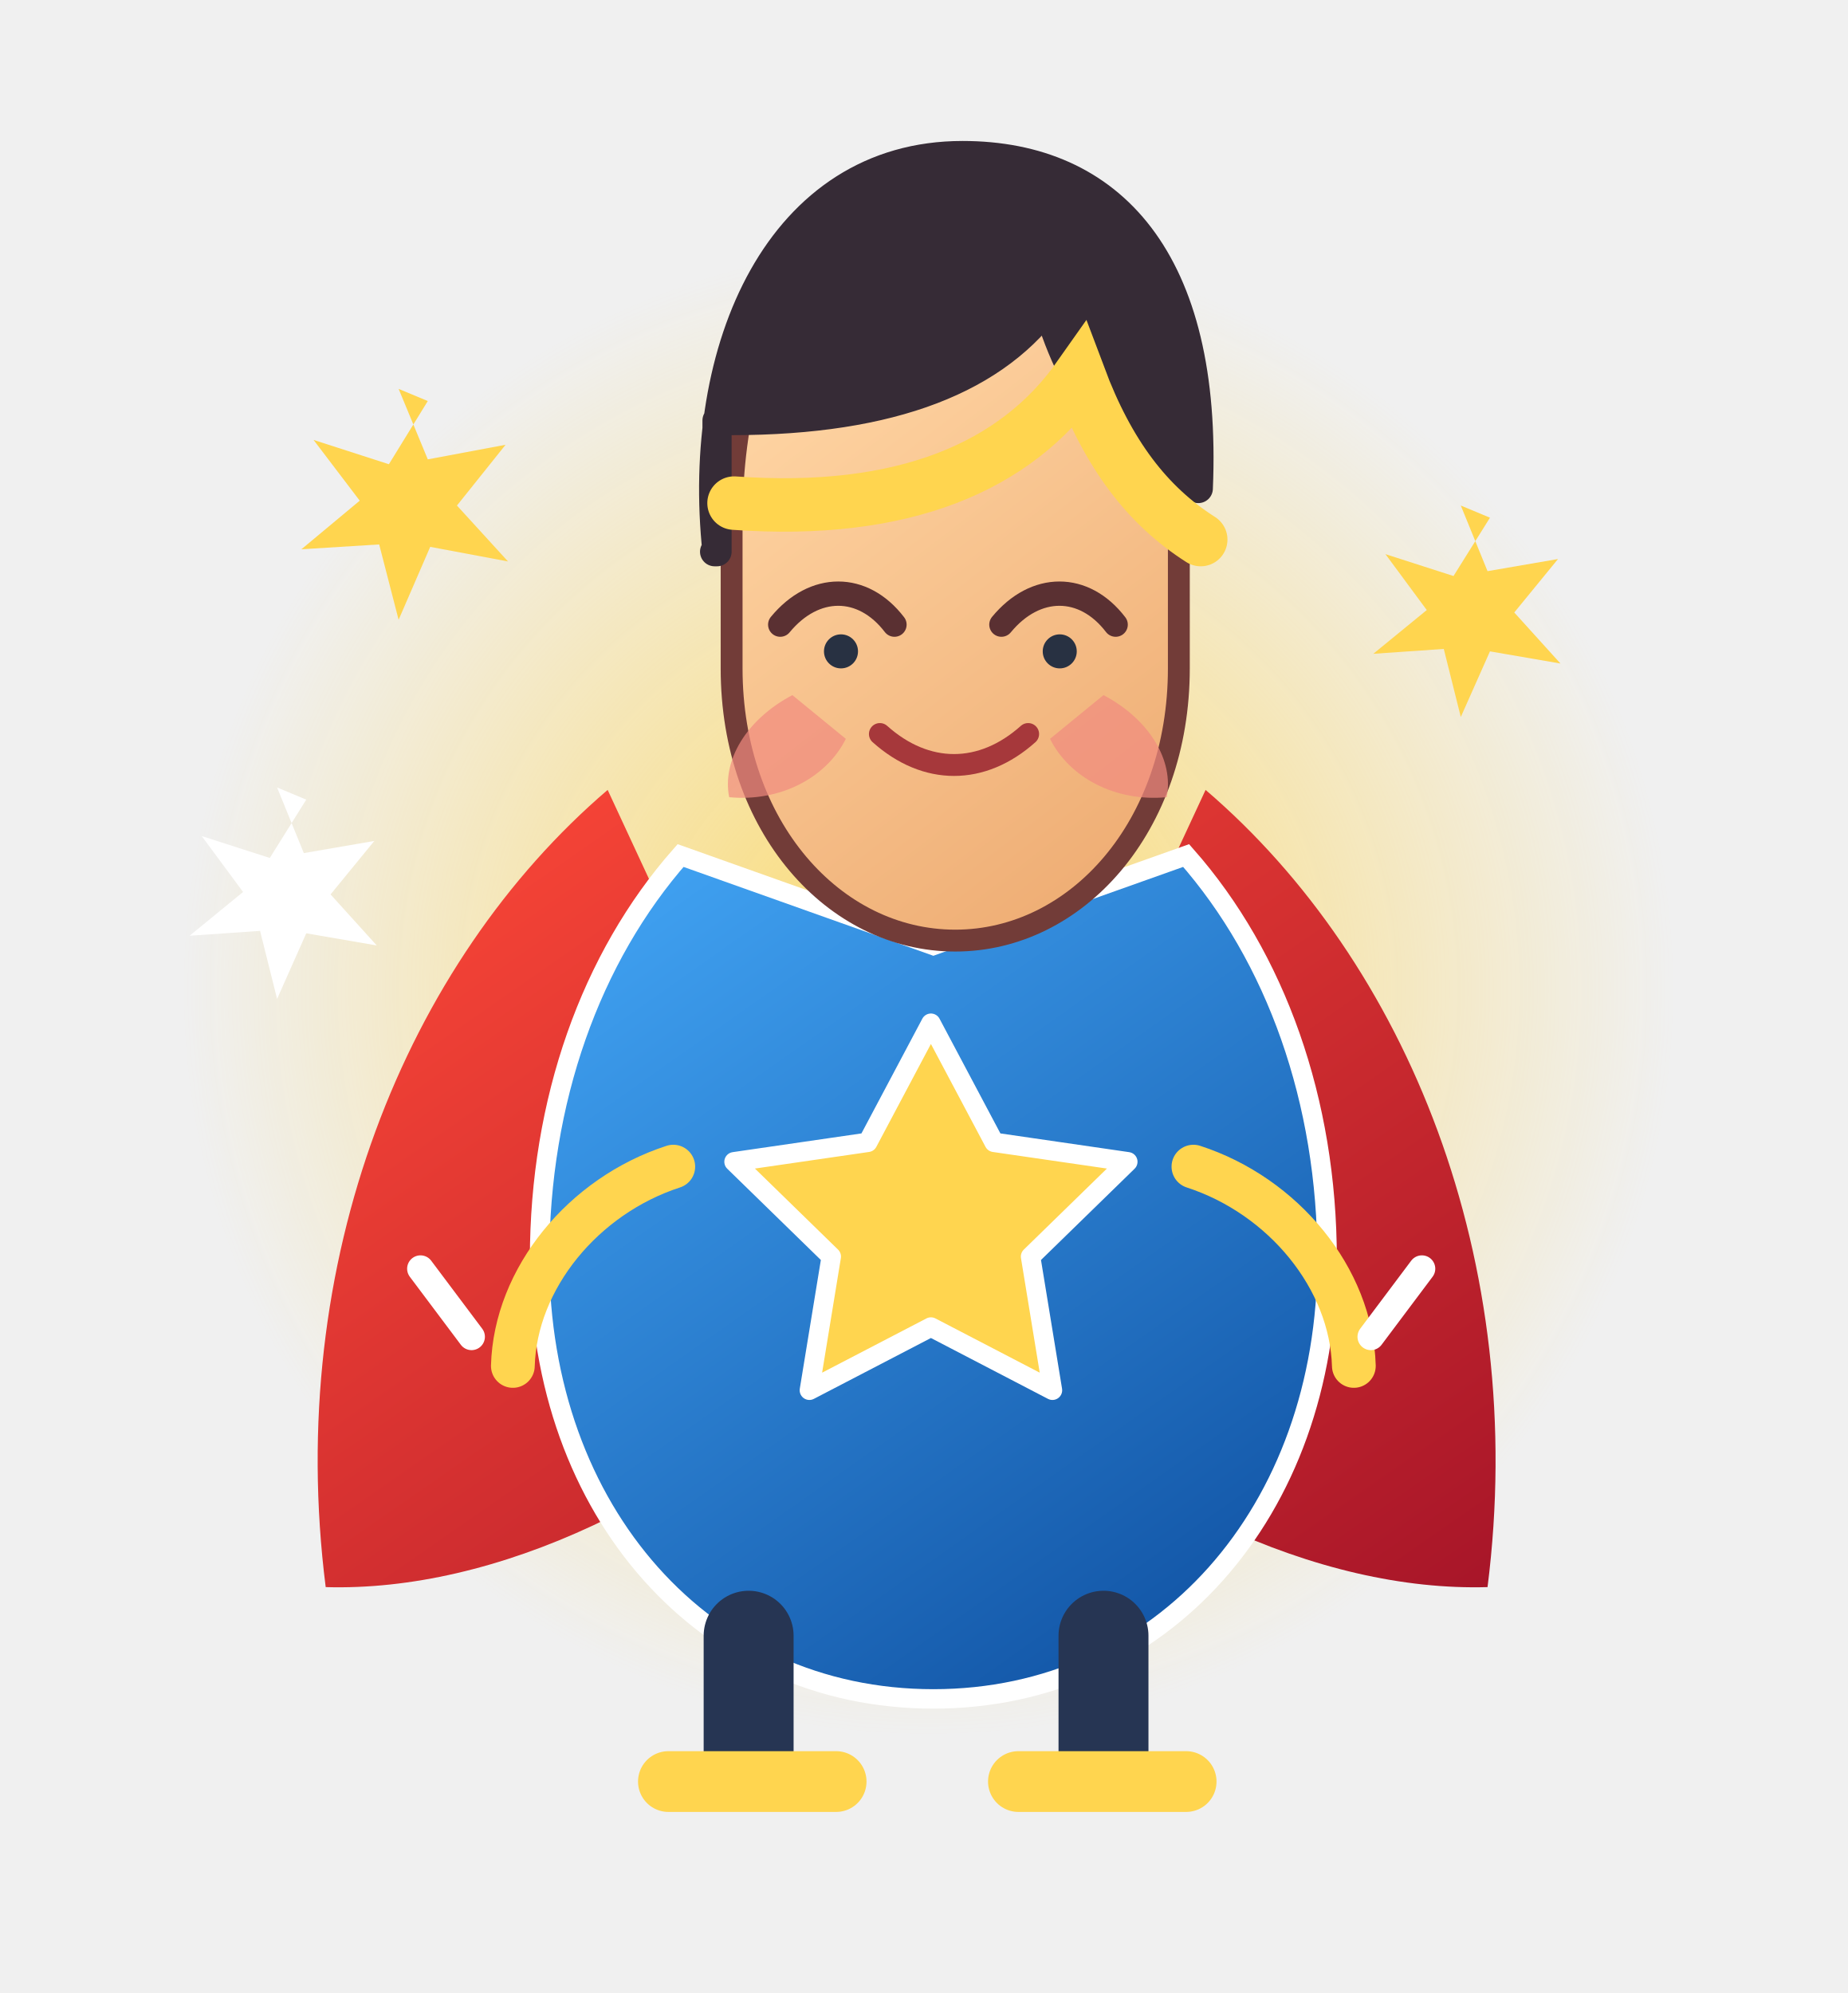
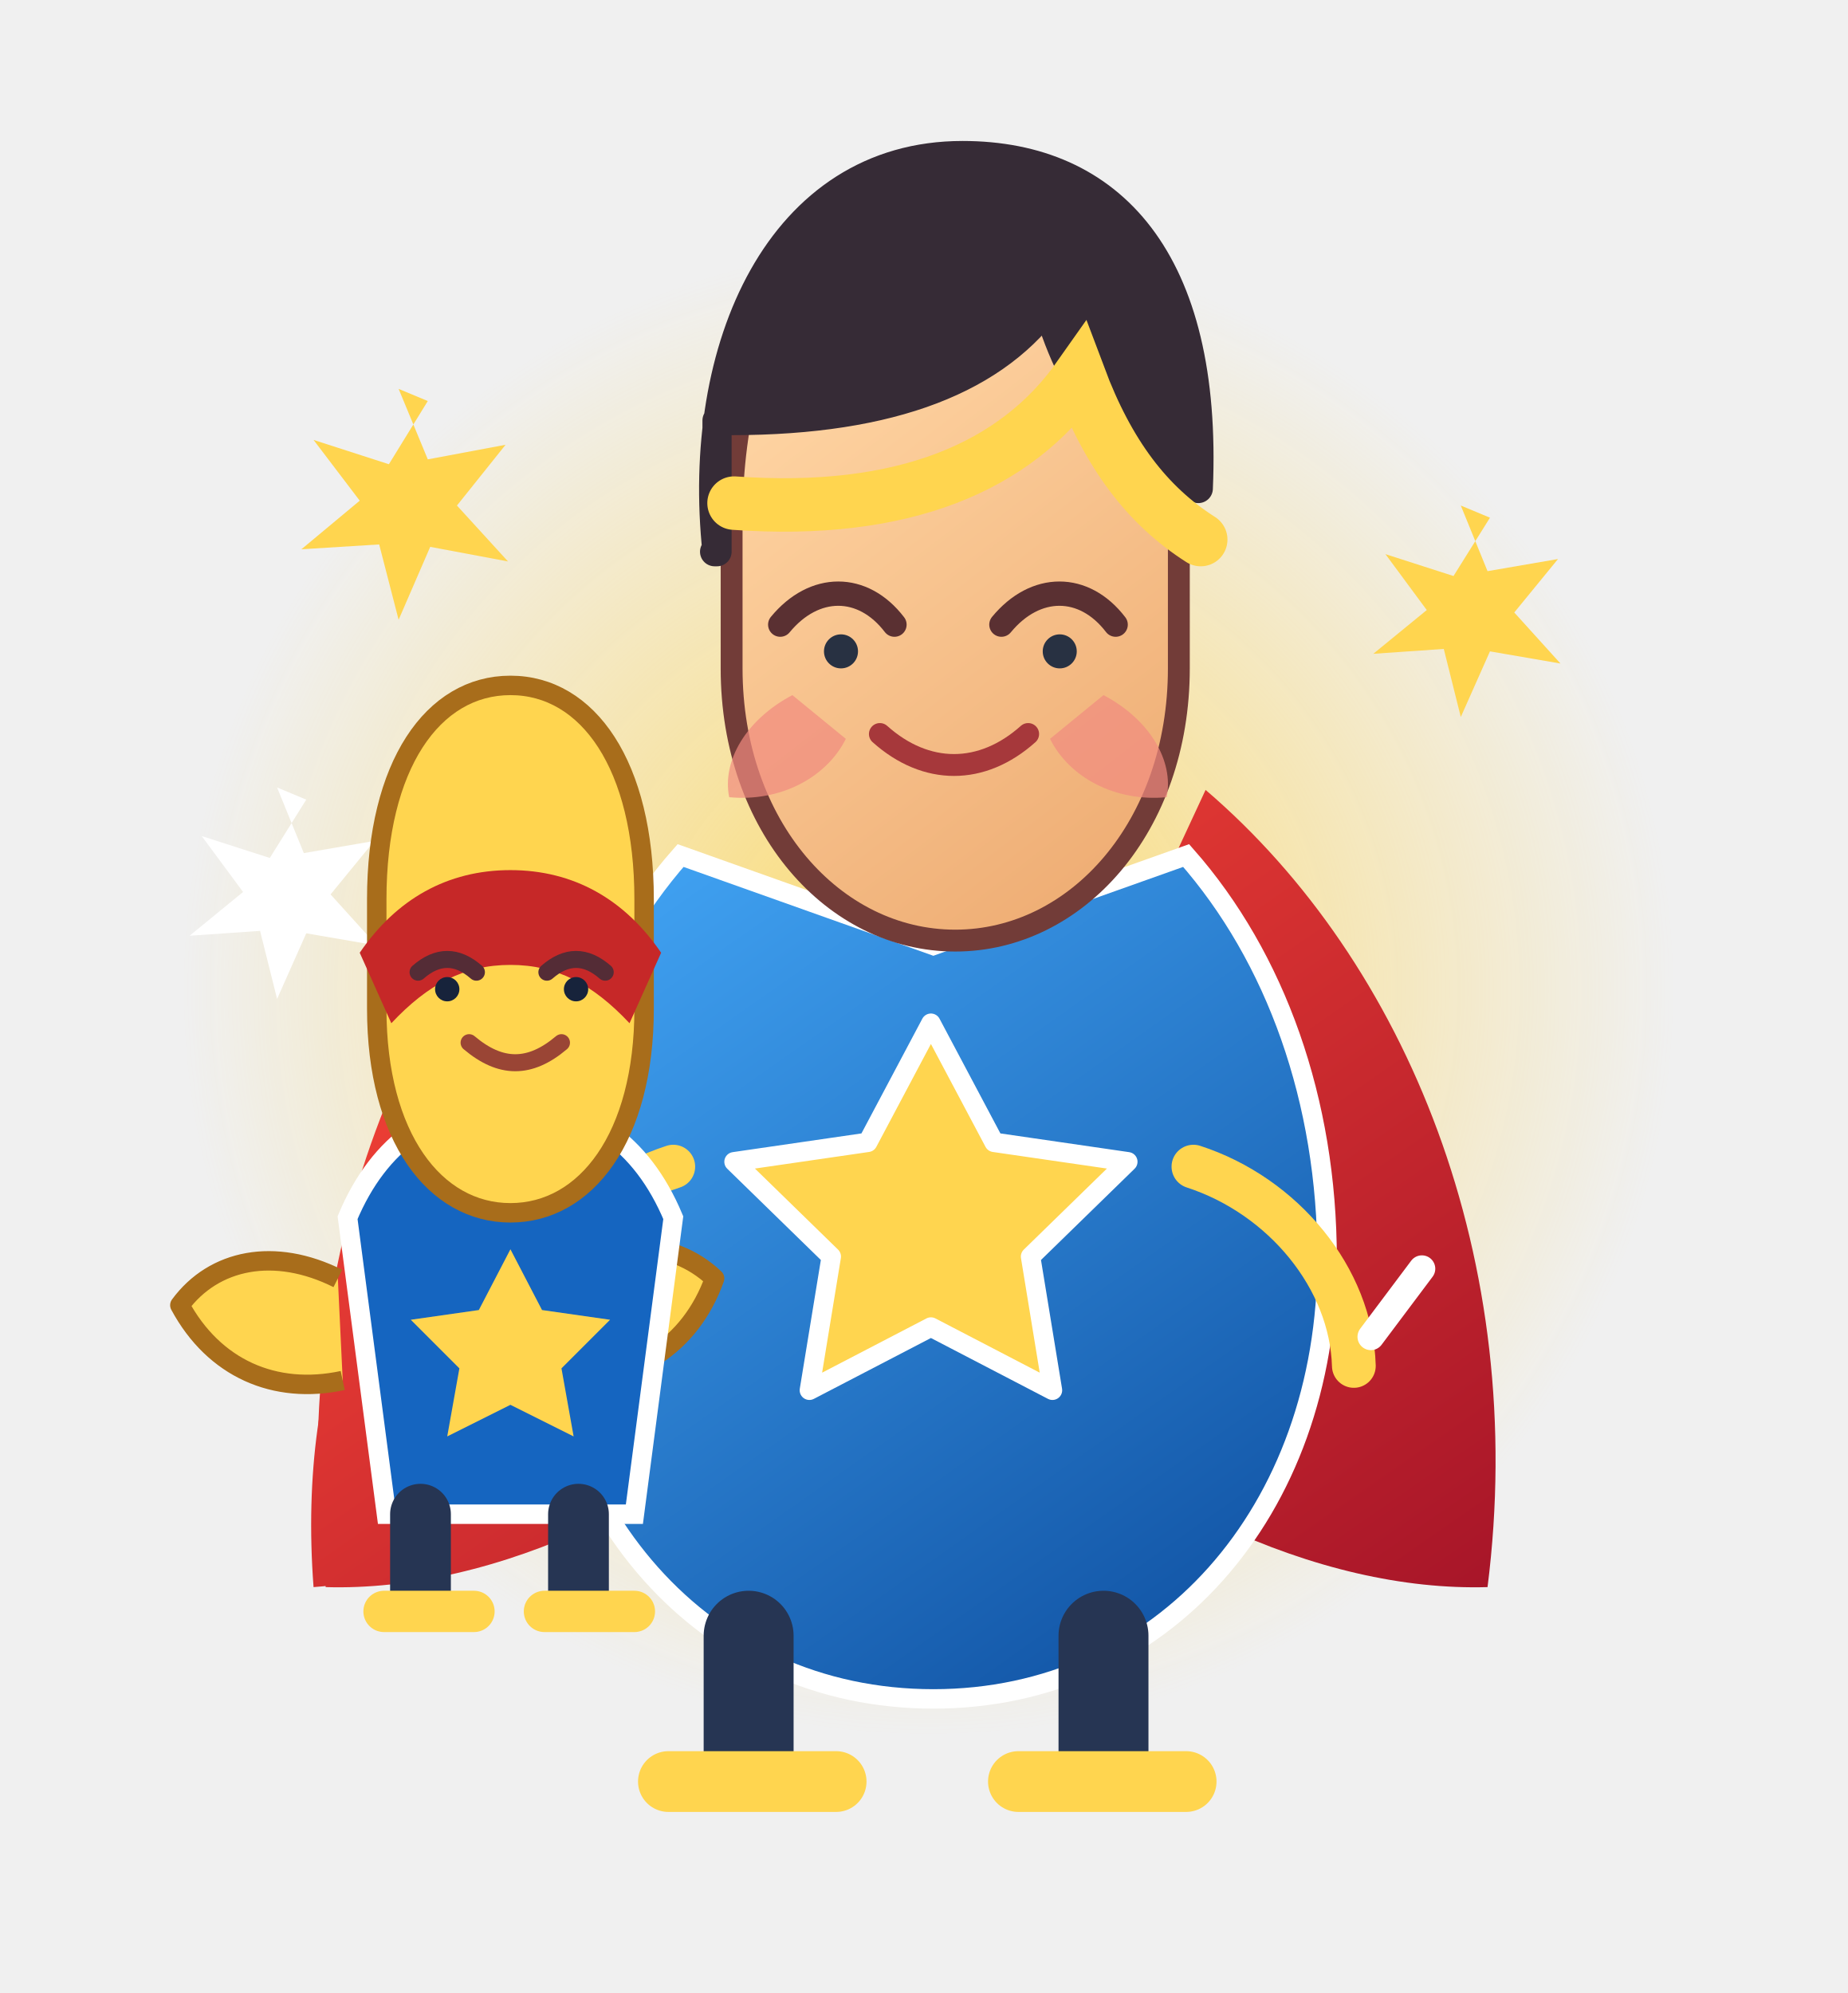
<svg xmlns="http://www.w3.org/2000/svg" viewBox="0 0 760 820" fill="none">
  <defs>
    <linearGradient id="cape" x1="240" y1="330" x2="522" y2="736" gradientUnits="userSpaceOnUse">
      <stop stop-color="#F44336" />
      <stop offset="1" stop-color="#A51428" />
    </linearGradient>
    <linearGradient id="suit" x1="254" y1="343" x2="489" y2="677" gradientUnits="userSpaceOnUse">
      <stop stop-color="#42A5F5" />
      <stop offset="1" stop-color="#1255A6" />
    </linearGradient>
    <linearGradient id="skin" x1="317" y1="145" x2="472" y2="346" gradientUnits="userSpaceOnUse">
      <stop stop-color="#FFD6A5" />
      <stop offset="1" stop-color="#EFAE75" />
    </linearGradient>
    <radialGradient id="glow">
      <stop stop-color="#FFD54F" stop-opacity=".8" />
      <stop offset="1" stop-color="#FFD54F" stop-opacity="0" />
    </radialGradient>
  </defs>
  <circle cx="382" cy="407" r="310" fill="url(#glow)" />
  <path d="m380 68 19 48 51-9-31 40 34 37-52-9-21 47-13-50-52 3 38-32-29-42 49 17 27-43Z" fill="#FFF" opacity=".9" />
  <path d="m601 208 11 27 29-5-18 22 19 21-29-5-12 27-7-28-29 2 22-18-17-23 28 9 15-24Z" fill="#FFD54F" />
  <path d="m114 324 11 27 29-5-18 22 19 21-29-5-12 27-7-28-29 2 22-18-17-23 28 9 15-24Z" fill="#fff" />
  <path d="M250 325c-83 71-133 194-116 328 69 2 151-35 220-104l-104-224Z" fill="url(#cape)" />
  <path d="M496 325c83 71 133 194 116 328-69 2-151-35-220-104l104-224Z" fill="url(#cape)" />
  <path d="M280 352c-37 42-58 101-58 166 0 104 68 181 162 181s162-77 162-181c0-65-21-124-58-166l-104 37-104-37Z" fill="url(#suit)" stroke="#fff" stroke-width="8" />
  <path d="m383 421 26 49 55 8-40 39 9 55-50-26-50 26 9-55-40-39 55-8 26-49Z" fill="#FFD54F" stroke="#FFF" stroke-width="8" stroke-linejoin="round" />
  <path d="M301 214c0-86 43-143 92-143s92 57 92 143v61c0 65-42 112-92 112s-92-47-92-112v-61Z" fill="url(#skin)" stroke="#723C38" stroke-width="9" />
  <path d="M295 227c-9-84 26-163 101-163 61 0 101 43 97 137-30-11-51-37-62-75-24 32-69 48-136 47v54h-1Z" fill="#362B36" stroke="#362B36" stroke-width="12" stroke-linejoin="round" />
  <path d="M302 207c70 5 116-15 142-52 12 32 28 53 50 67" stroke="#FFD54F" stroke-width="22" stroke-linecap="round" />
  <path d="M321 257c14-17 34-17 47 0M412 257c14-17 34-17 47 0" stroke="#5A3032" stroke-width="10" stroke-linecap="round" />
  <circle cx="346" cy="268" r="7" fill="#283142" />
  <circle cx="436" cy="268" r="7" fill="#283142" />
  <path d="M362 302c19 17 42 17 61 0" stroke="#A6383B" stroke-width="9" stroke-linecap="round" />
  <path d="M326 286c-19 10-29 27-26 42 21 2 40-8 48-24M454 286c19 10 29 27 26 42-21 2-40-8-48-24" fill="#F18A7F" opacity=".7" />
  <path d="M277 480c-37 12-65 46-66 82M491 480c37 12 65 46 66 82" stroke="#FFD54F" stroke-width="18" stroke-linecap="round" />
  <path d="m194 550-21-28M564 550l21-28" stroke="#fff" stroke-width="11" stroke-linecap="round" />
  <path d="M308 673v53M454 673v53" stroke="#263553" stroke-width="37" stroke-linecap="round" />
  <path d="M275 733h69M419 733h69" stroke="#FFD54F" stroke-width="25" stroke-linecap="round" />
  <path d="m164 160 12 29 32-6-20 25 21 23-32-6-13 30-8-31-32 2 24-20-19-25 31 10 16-26Z" fill="#FFD54F" />
+   <path d="M205 465c-52 26-83 95-76 188 43-3 87-25 120-66l-44-122Z" fill="url(#cape)" />
+   <path d="M139 526c-26-13-51-8-65 11 14 26 39 37 67 31M225 526c24-17 51-17 69 0-10 28-34 43-63 41" fill="#FFD54F" stroke="#A86D1B" stroke-width="8" stroke-linejoin="round" />
+   <path d="M143 501c13-31 36-47 67-47s54 16 67 47l-16 122H159l-16-122Z" fill="#1565C0" stroke="#fff" stroke-width="8" />
+   <path d="m210 514 13 25 28 4-20 20 5 28-26-13-26 13 5-28-20-20 28-4 13-25Z" fill="#FFD54F" />
+   <path d="M155 370c0-55 23-88 55-88s55 33 55 88v45c0 53-24 84-55 84s-55-31-55-84v-45Z" fill="#FFD54F" stroke="#A86D1B" stroke-width="8" />
+   <path d="M148 392c15-22 36-34 62-34s47 12 62 34l-13 29c-15-16-30-24-49-24s-34 8-49 24l-13-29Z" fill="#C62828" />
+   <path d="M172 400c8-7 16-7 24 0m29 0c8-7 16-7 24 0" fill="none" stroke="#542C36" stroke-width="7" stroke-linecap="round" />
+   <circle cx="184" cy="407" r="5" fill="#17233B" />
+   <circle cx="237" cy="407" r="5" fill="#17233B" />
+   <path d="M193 429c13 11 25 11 38 0" stroke="#9A4535" stroke-width="7" stroke-linecap="round" />
+   <path d="M173 623v34m65-34v34" stroke="#263553" stroke-width="25" stroke-linecap="round" />
+   <path d="M158 663h37m29 0h37" stroke="#FFD54F" stroke-width="17" stroke-linecap="round" />
</svg>
